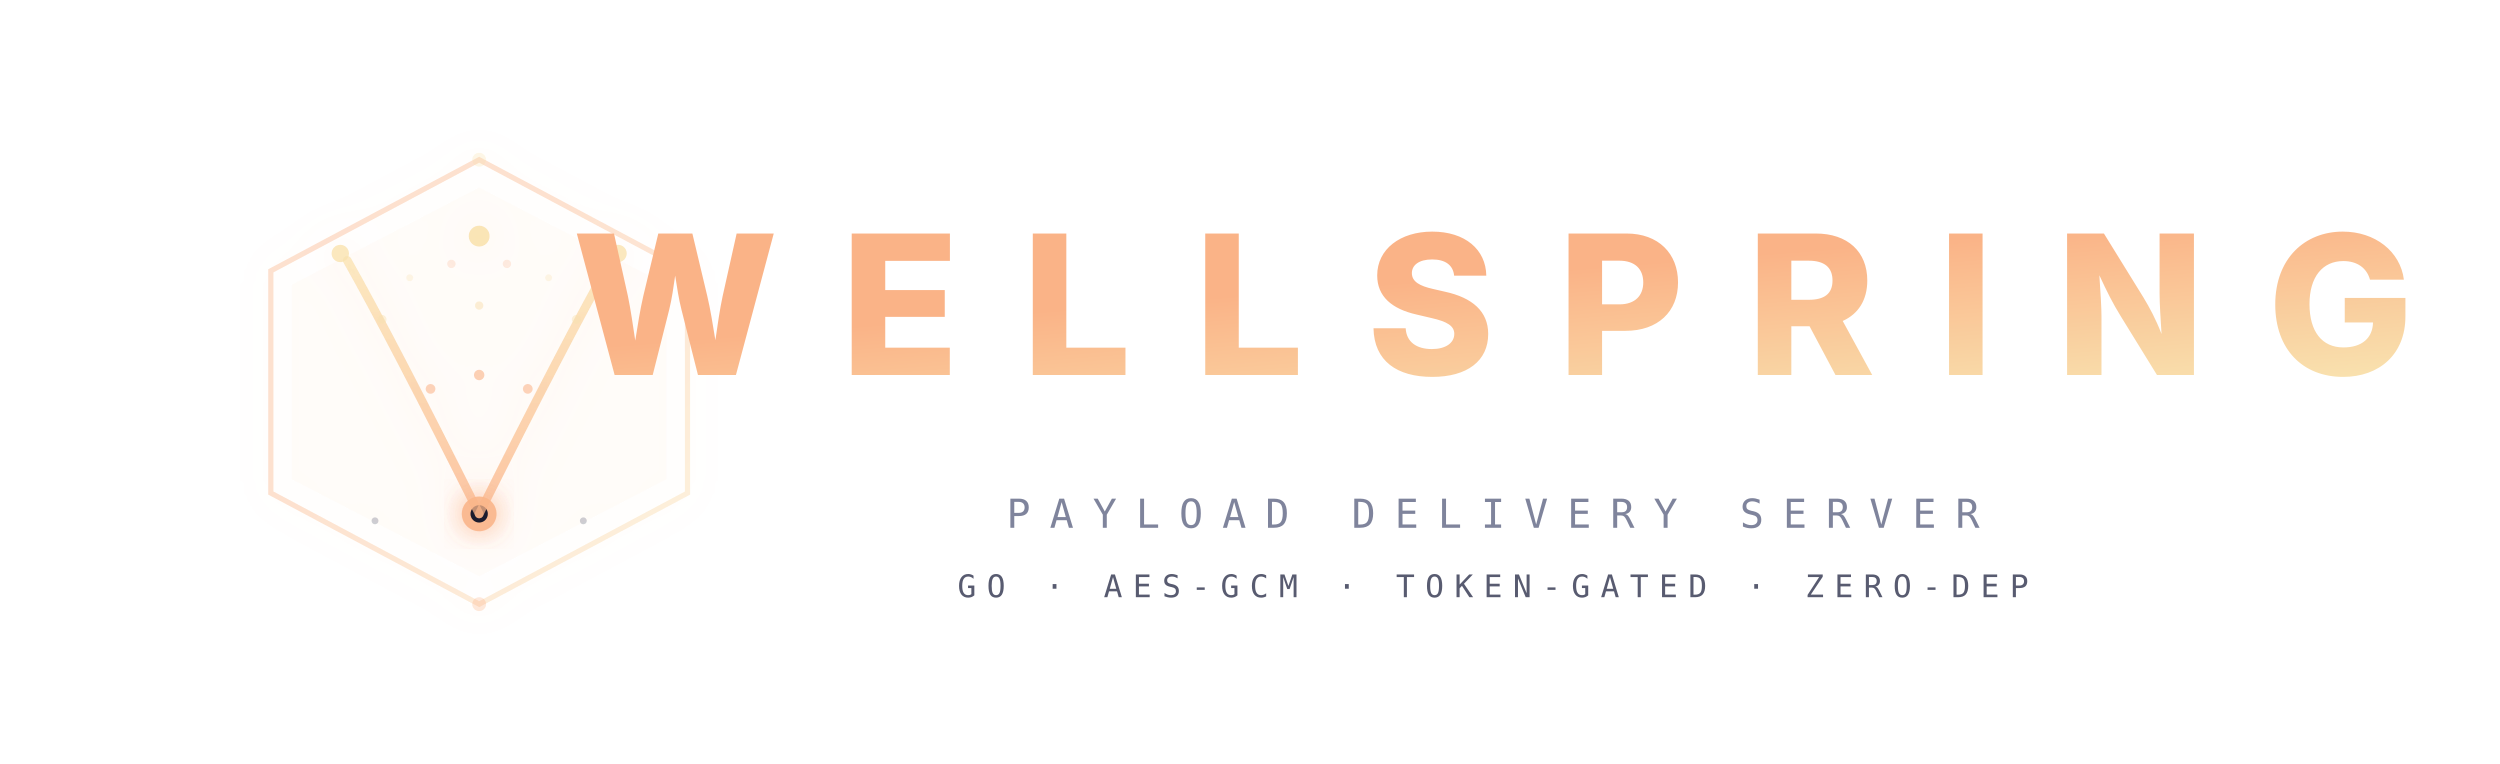
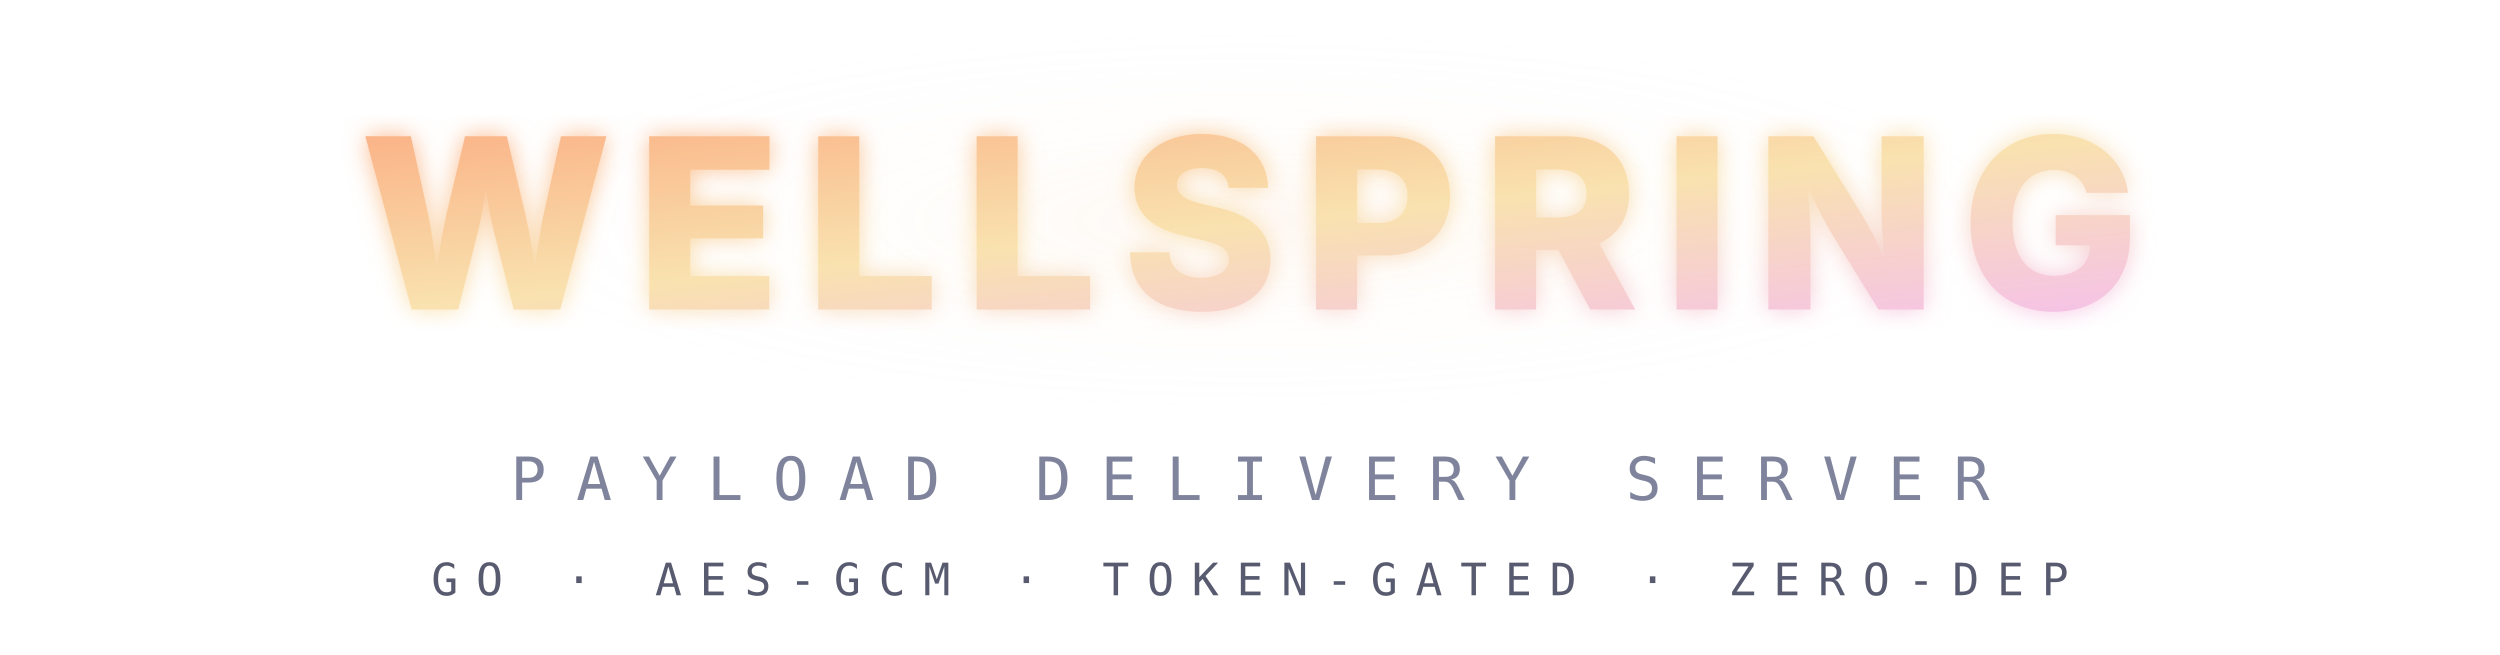
- <svg xmlns="http://www.w3.org/2000/svg" viewBox="0 0 720 220" fill="none">
+ <svg xmlns="http://www.w3.org/2000/svg" viewBox="0 0 420 110" fill="none">
  <defs>
-     <linearGradient id="g1" x1="0%" y1="0%" x2="100%" y2="100%">
+     <linearGradient id="grad" x1="0%" y1="0%" x2="100%" y2="100%">
      <stop offset="0%" stop-color="#fab387" />
-       <stop offset="40%" stop-color="#fab387" />
-       <stop offset="100%" stop-color="#f9e2af" />
+       <stop offset="50%" stop-color="#f9e2af" />
+       <stop offset="100%" stop-color="#f5c2e7" />
    </linearGradient>
-     <linearGradient id="g2" x1="0%" y1="100%" x2="0%" y2="0%">
-       <stop offset="0%" stop-color="#fab387" />
-       <stop offset="100%" stop-color="#f9e2af" />
-     </linearGradient>
-     <linearGradient id="g3" x1="0%" y1="0%" x2="100%" y2="0%">
-       <stop offset="0%" stop-color="#585b70" />
-       <stop offset="50%" stop-color="#6c7086" />
-       <stop offset="100%" stop-color="#585b70" />
-     </linearGradient>
-     <filter id="softglow" x="-30%" y="-30%" width="160%" height="160%">
-       <feGaussianBlur in="SourceAlpha" stdDeviation="6" result="blur" />
-       <feFlood flood-color="#fab387" flood-opacity="0.15" result="color" />
-       <feComposite in="color" in2="blur" operator="in" result="shadow" />
-       <feComposite in="SourceGraphic" in2="shadow" operator="over" />
-     </filter>
-     <filter id="nodeglow" x="-50%" y="-50%" width="200%" height="200%">
-       <feGaussianBlur in="SourceGraphic" stdDeviation="4" result="blur" />
+     <radialGradient id="glow" cx="50%" cy="40%" r="40%">
+       <stop offset="0%" stop-color="#fab387" stop-opacity="0.1" />
+       <stop offset="50%" stop-color="#f9e2af" stop-opacity="0.04" />
+       <stop offset="100%" stop-color="#f5c2e7" stop-opacity="0" />
+     </radialGradient>
+     <filter id="textglow">
+       <feGaussianBlur in="SourceGraphic" stdDeviation="2" result="blur" />
      <feComposite in="SourceGraphic" in2="blur" operator="over" />
    </filter>
  </defs>
-   <g transform="translate(58, 40)" filter="url(#softglow)">
-     <path d="M 80 6 L 140 38 L 140 102 L 80 134 L 20 102 L 20 38 Z" fill="none" stroke="url(#g1)" stroke-width="1.5" opacity="0.4" />
-     <path d="M 80 14 L 134 42 L 134 98 L 80 126 L 26 98 L 26 42 Z" fill="#fab387" opacity="0.04" />
-     <line x1="40" y1="108" x2="120" y2="108" stroke="url(#g3)" stroke-width="2" opacity="0.7" stroke-linecap="round" />
-     <circle cx="80" cy="108" r="5" fill="#fab387" opacity="0.9" filter="url(#nodeglow)" />
-     <circle cx="80" cy="108" r="2.5" fill="#1e1e2e" />
-     <path d="M 80 108 Q 80 60 80 30" stroke="url(#g2)" stroke-width="3" fill="none" stroke-linecap="round" opacity="0.85" />
-     <path d="M 80 108 Q 55 58 42 35" stroke="url(#g2)" stroke-width="2.5" fill="none" stroke-linecap="round" opacity="0.75" />
-     <path d="M 80 108 Q 105 58 118 35" stroke="url(#g2)" stroke-width="2.5" fill="none" stroke-linecap="round" opacity="0.75" />
-     <circle cx="80" cy="28" r="3" fill="#f9e2af" opacity="0.9" />
-     <circle cx="40" cy="33" r="2.5" fill="#f9e2af" opacity="0.8" />
-     <circle cx="120" cy="33" r="2.5" fill="#f9e2af" opacity="0.8" />
-     <circle cx="80" cy="68" r="1.5" fill="#fab387" opacity="0.6" />
-     <circle cx="80" cy="48" r="1.2" fill="#f9e2af" opacity="0.5" />
-     <circle cx="66" cy="72" r="1.4" fill="#fab387" opacity="0.55" />
-     <circle cx="52" cy="52" r="1.3" fill="#f9e2af" opacity="0.45" />
-     <circle cx="94" cy="72" r="1.4" fill="#fab387" opacity="0.55" />
-     <circle cx="108" cy="52" r="1.3" fill="#f9e2af" opacity="0.45" />
-     <circle cx="60" cy="40" r="1" fill="#f9e2af" opacity="0.3" />
-     <circle cx="100" cy="40" r="1" fill="#f9e2af" opacity="0.3" />
-     <circle cx="72" cy="36" r="1.2" fill="#fab387" opacity="0.25" />
-     <circle cx="88" cy="36" r="1.2" fill="#fab387" opacity="0.25" />
-     <circle cx="80" cy="6" r="2" fill="#f9e2af" opacity="0.3" />
-     <circle cx="80" cy="134" r="2" fill="#fab387" opacity="0.3" />
-     <circle cx="50" cy="110" r="1" fill="#585b70" opacity="0.3" />
-     <circle cx="110" cy="110" r="1" fill="#585b70" opacity="0.3" />
-   </g>
-   <text x="430" y="108" font-family="'SF Pro Display', 'Inter', 'Segoe UI', 'Helvetica Neue', Arial, sans-serif" font-size="56" font-weight="800" letter-spacing="18" fill="url(#g1)" text-anchor="middle">WELLSPRING</text>
-   <line x1="280" y1="128" x2="580" y2="128" stroke="url(#g1)" stroke-width="0.8" opacity="0.25" />
-   <text x="430" y="152" font-family="'SF Mono', 'JetBrains Mono', 'Fira Code', 'Cascadia Code', monospace" font-size="11.5" font-weight="400" letter-spacing="5.5" fill="#7f849c" text-anchor="middle">PAYLOAD DELIVERY SERVER</text>
-   <text x="430" y="172" font-family="'SF Mono', 'JetBrains Mono', 'Fira Code', monospace" font-size="9" font-weight="400" letter-spacing="3" fill="#585b70" text-anchor="middle">GO  ·  AES-GCM  ·  TOKEN-GATED  ·  ZERO-DEP</text>
+   <ellipse cx="210" cy="45" rx="160" ry="40" fill="url(#glow)" />
+   <text x="210" y="52" text-anchor="middle" font-family="'Inter', 'SF Pro Display', 'Segoe UI', 'Helvetica Neue', Arial, sans-serif" font-size="40" font-weight="800" fill="url(#grad)" letter-spacing="4" filter="url(#textglow)">WELLSPRING</text>
+   <line x1="105" y1="68" x2="315" y2="68" stroke="url(#grad)" stroke-width="0.6" opacity="0.2" />
+   <text x="210" y="84" text-anchor="middle" font-family="'JetBrains Mono', 'SF Mono', 'Fira Code', 'Cascadia Code', monospace" font-size="10" font-weight="400" fill="#7f849c" letter-spacing="5">PAYLOAD DELIVERY SERVER</text>
+   <text x="210" y="100" text-anchor="middle" font-family="'JetBrains Mono', 'SF Mono', 'Fira Code', monospace" font-size="7.5" font-weight="400" fill="#585b70" letter-spacing="3">GO · AES-GCM · TOKEN-GATED · ZERO-DEP</text>
</svg>
